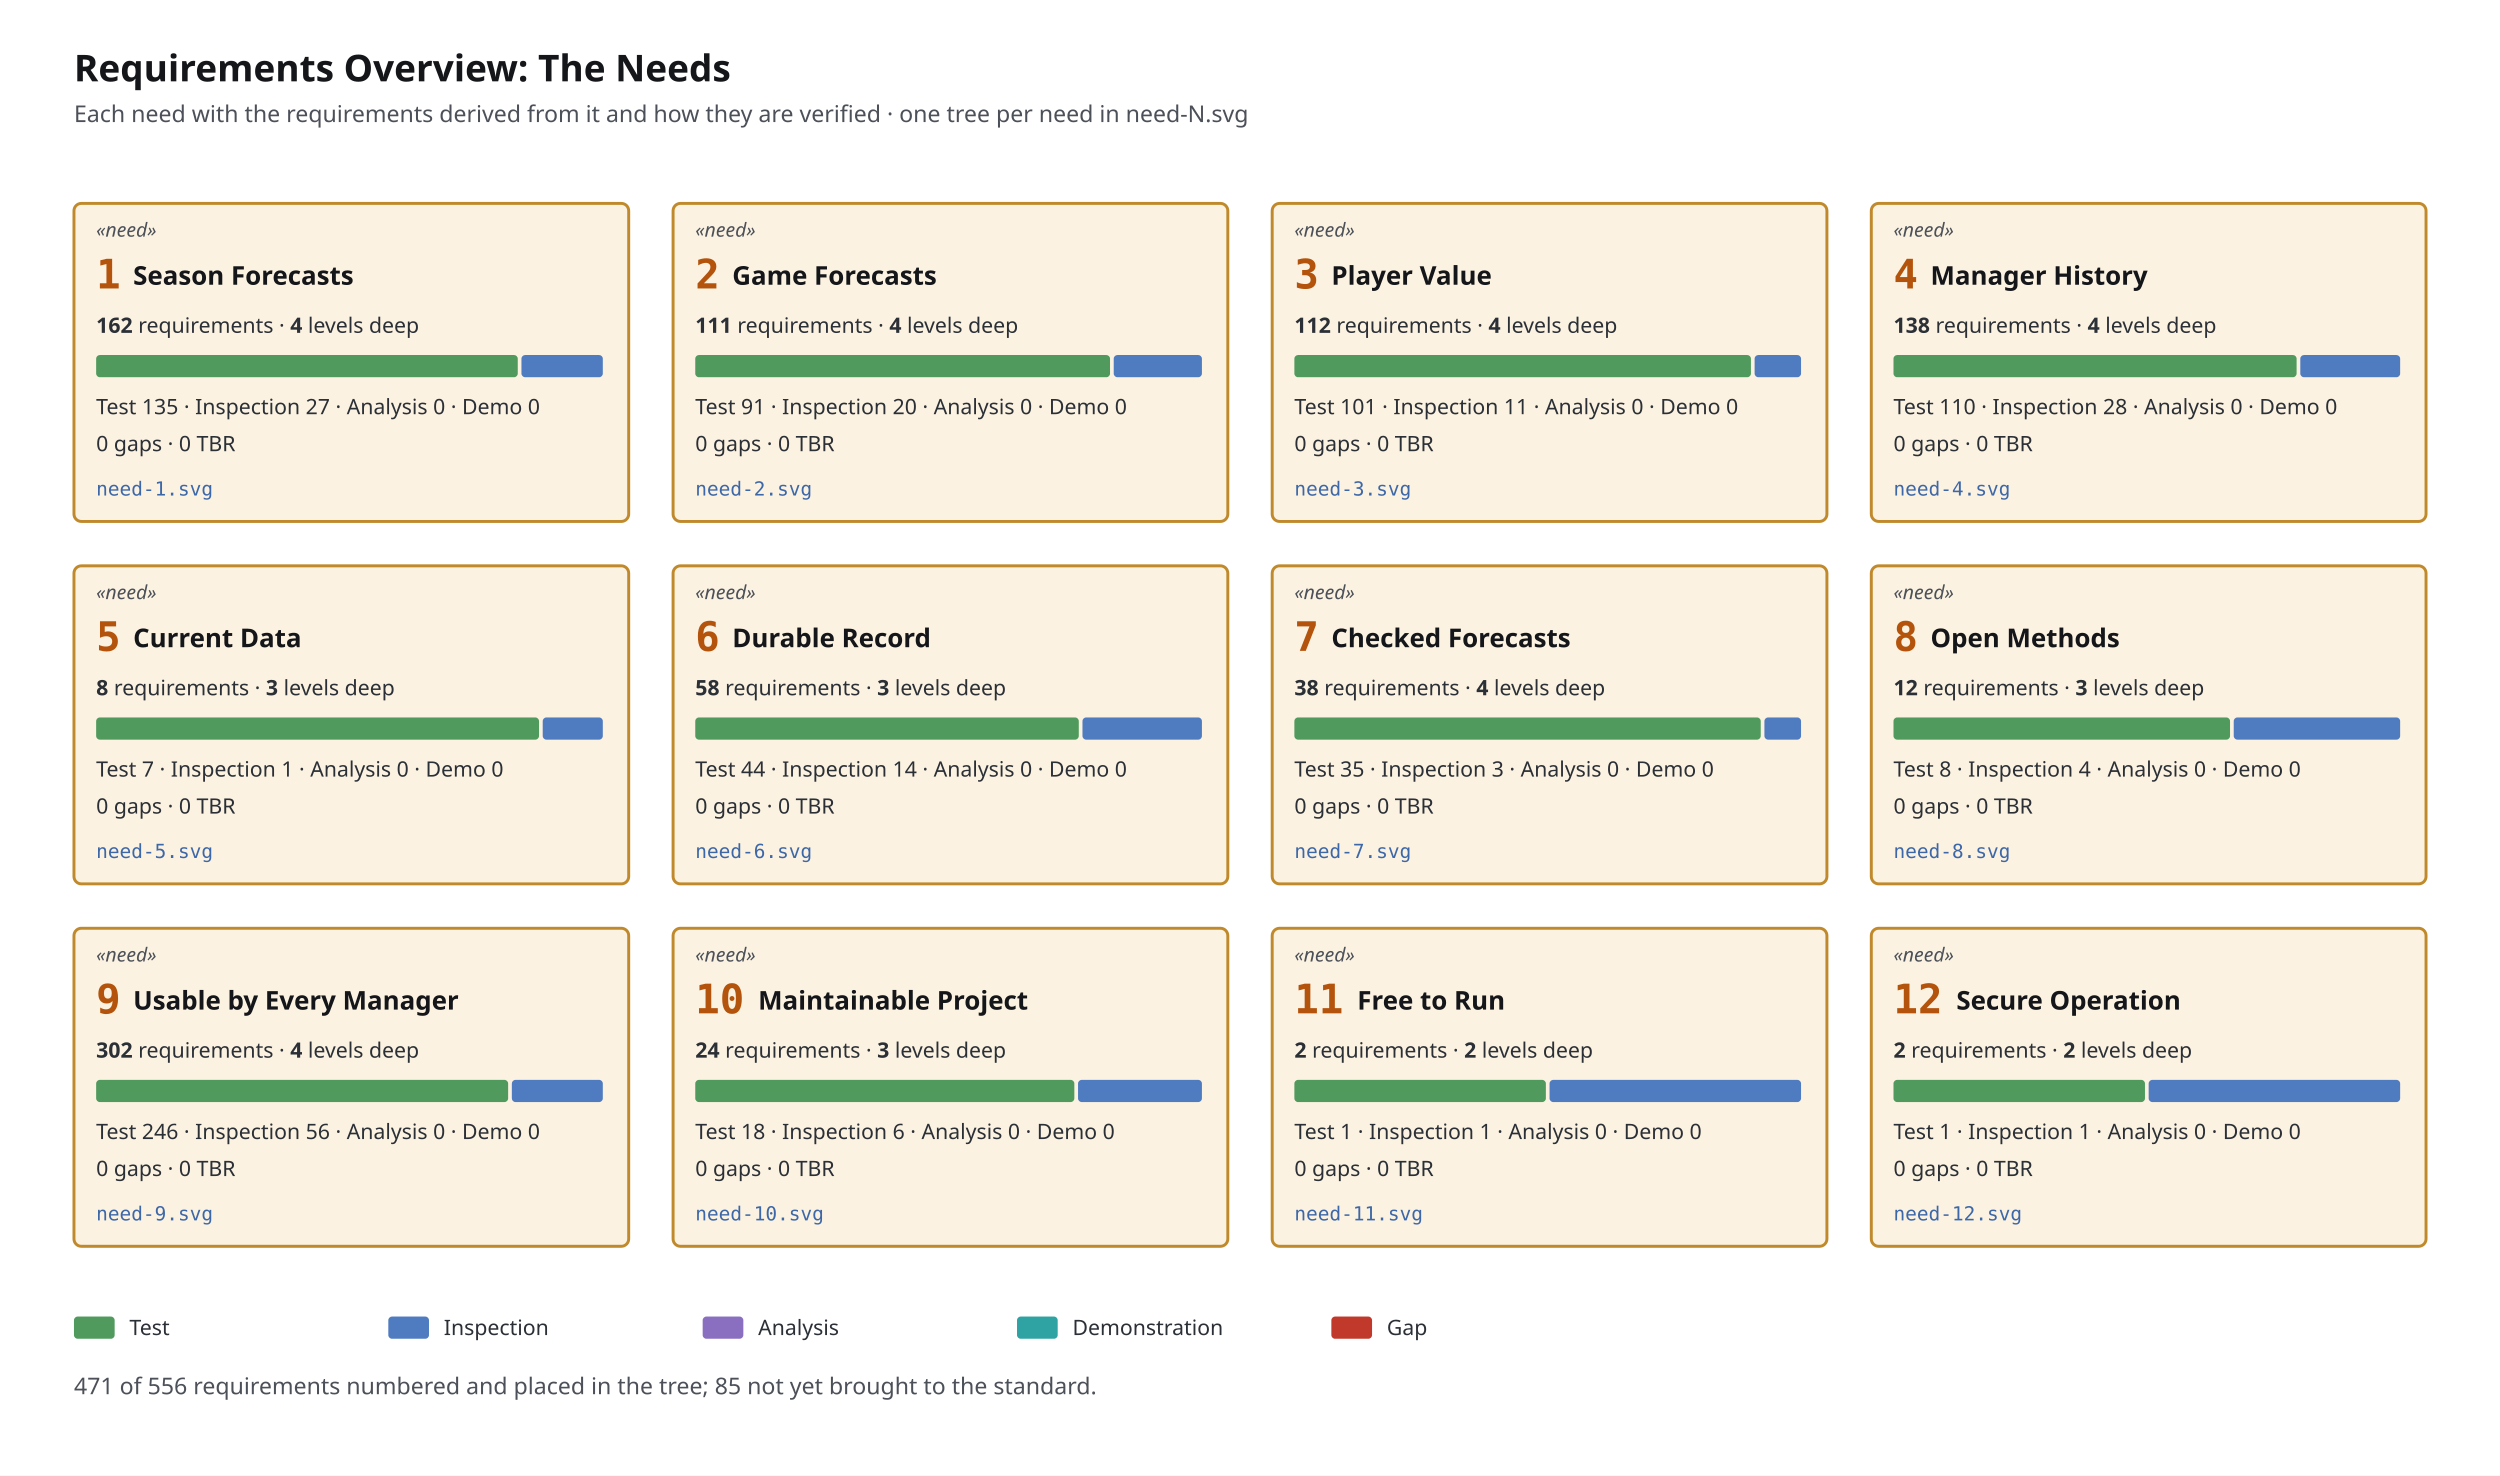
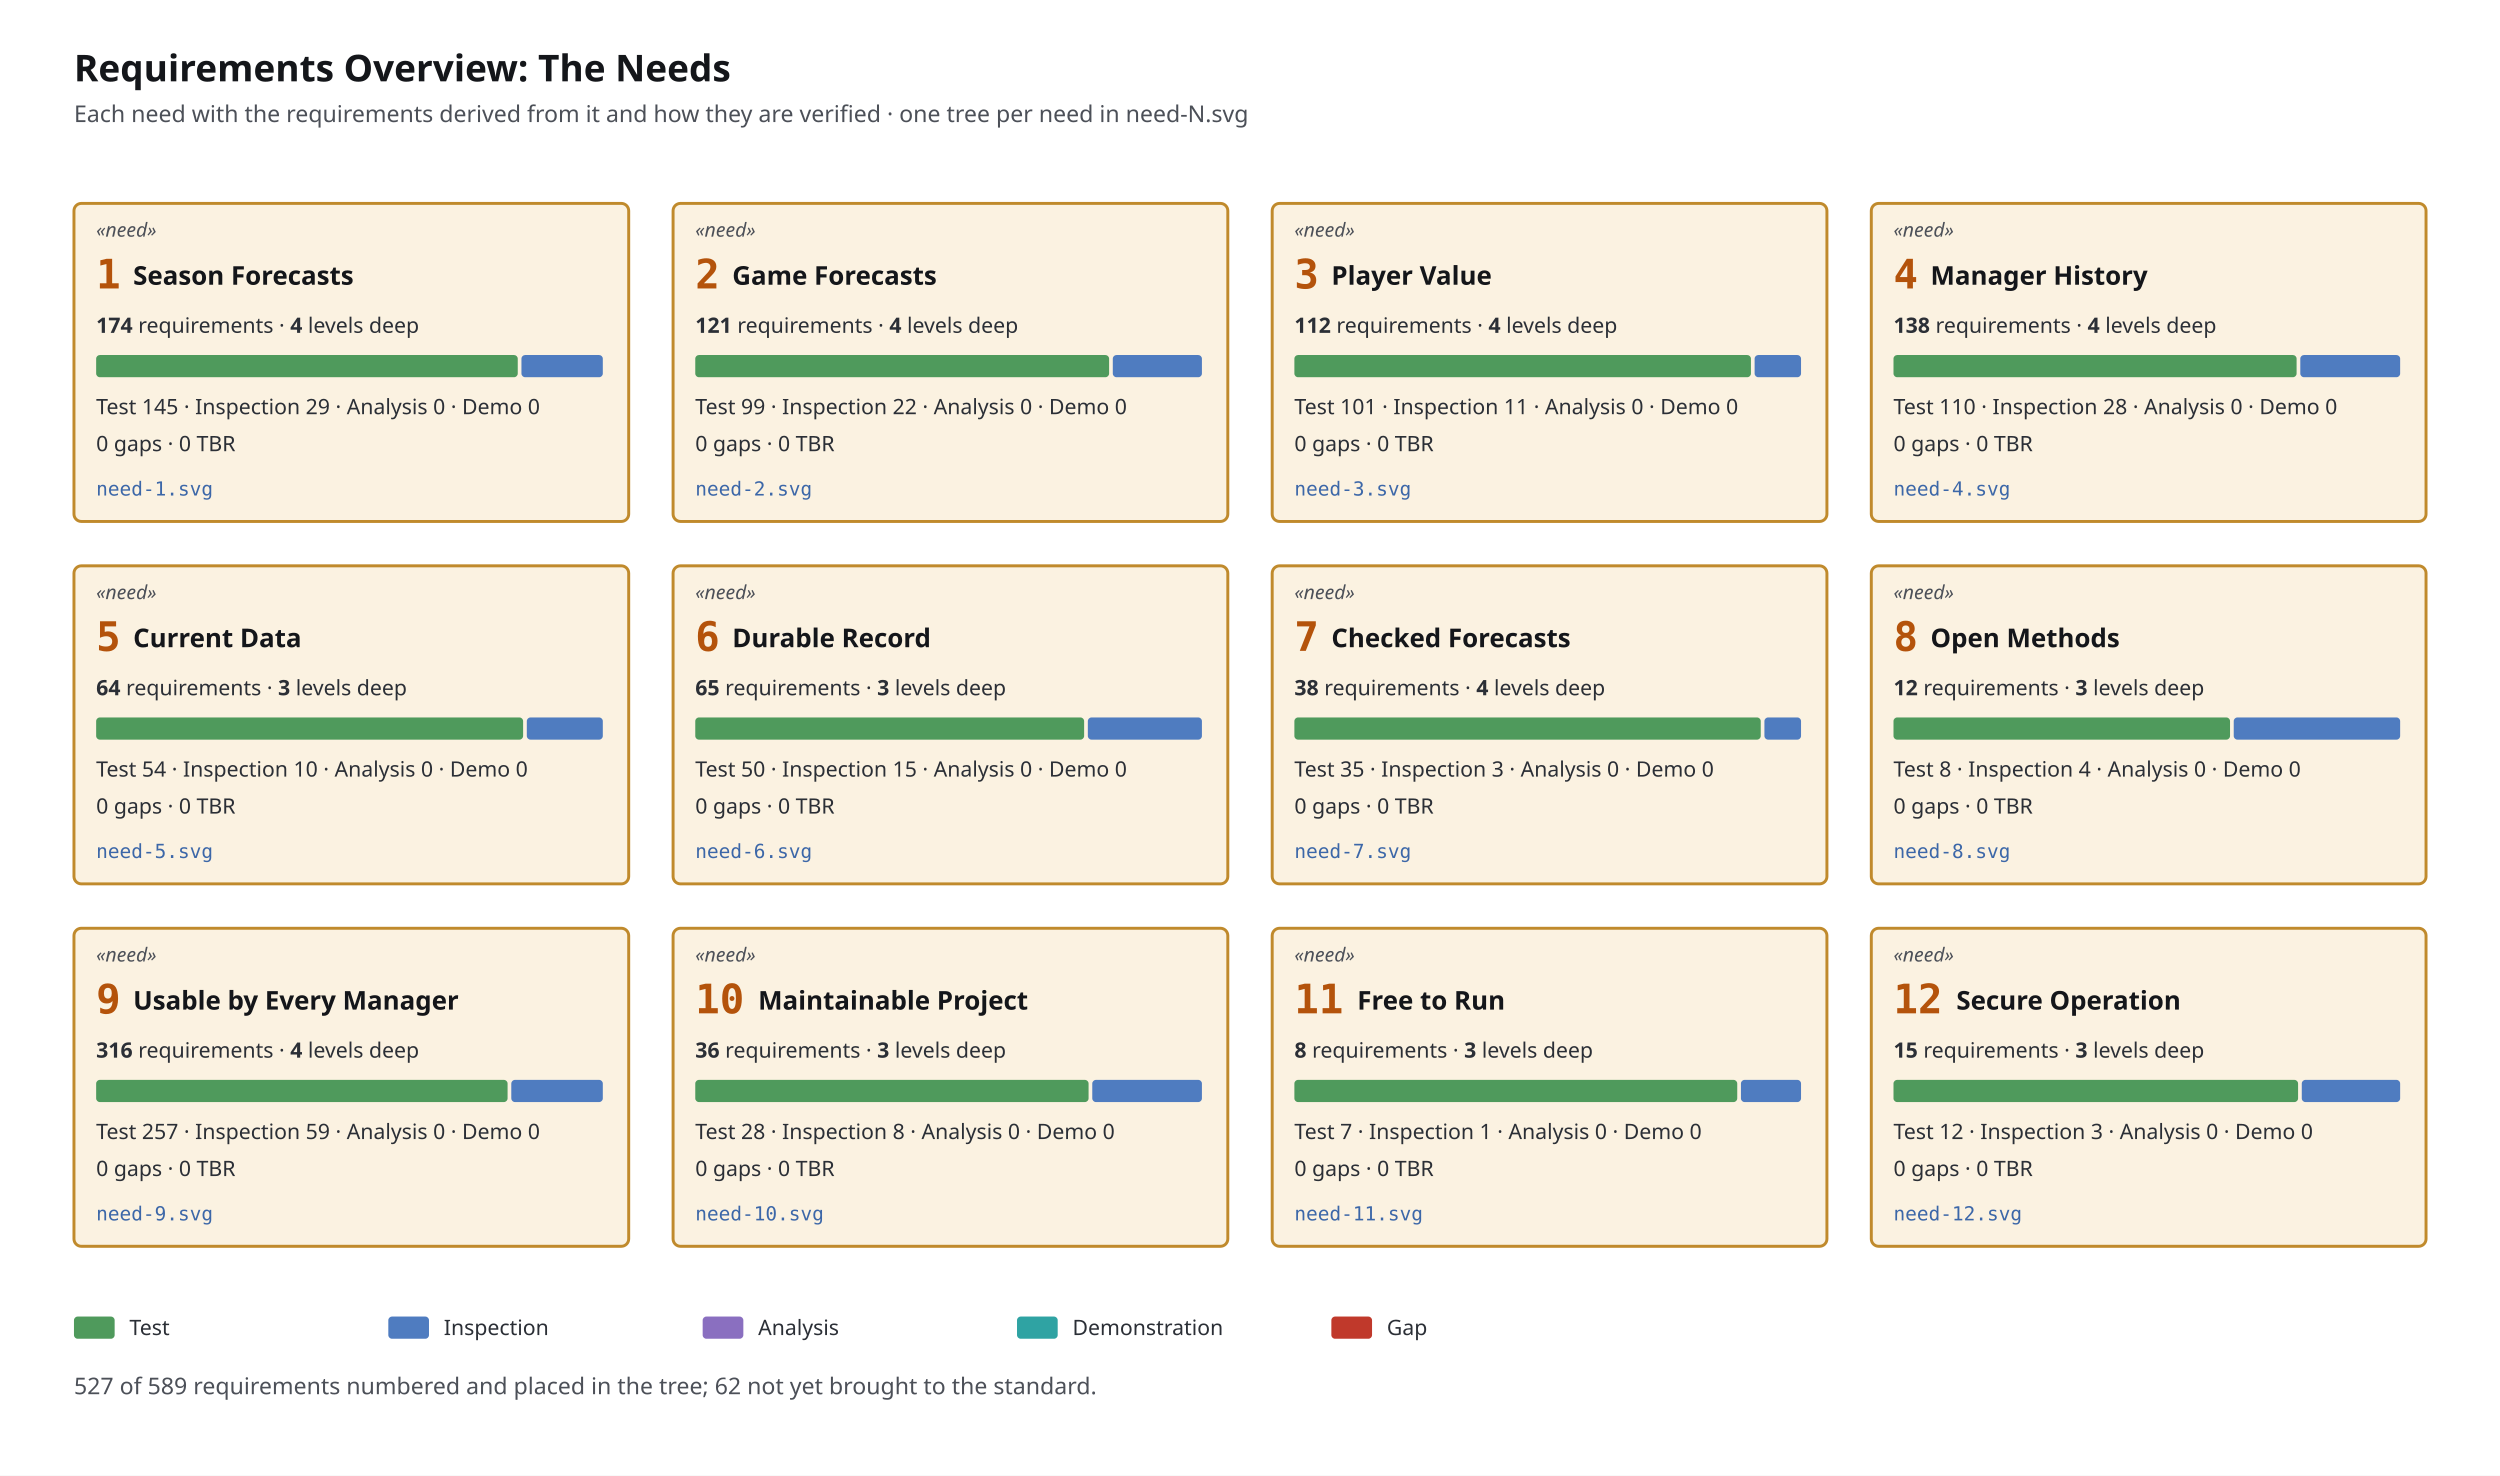
<svg xmlns="http://www.w3.org/2000/svg" viewBox="0 0 1352 798" width="1352" height="798">
  <style>
text { font-family: 'Segoe UI', system-ui, sans-serif; }
.bg { fill: #ffffff; }
.title { font-size: 20px; font-weight: 700; fill: #14161a; }
.sub { font-size: 12.5px; fill: #4c5058; }
.col { font-size: 11.5px; font-weight: 700; fill: #6b6f78; letter-spacing: 0.08em; }
.req { fill: #ffffff; stroke: #2b2f36; stroke-width: 1.4; }
.need { fill: #fbf2e1; stroke: #c08a2c; stroke-width: 1.6; }
.ext { fill: #f4f4f2; stroke: #9a9890; stroke-width: 1.2; stroke-dasharray: 4 3; }
.hdr { fill: #eef1f6; } .needhdr { fill: #f5e2bd; } .exthdr { fill: #e9e8e4; }
.ster { font-size: 10.5px; fill: #4c5058; font-style: italic; }
.rid { font-size: 12.5px; font-weight: 800; fill: #14161a; font-family: ui-monospace, Consolas, monospace; }
.rname { font-size: 12.5px; font-weight: 700; fill: #14161a; }
.rtext { font-size: 11px; fill: #2b2f36; }
.spec { font-size: 10.5px; fill: #3c67a8; font-family: ui-monospace, Consolas, monospace; }
.tc { fill: #e8f5ea; stroke: #4f9a5c; stroke-width: 1.3; }
.insp { fill: #e8f0fb; stroke: #4f7cc0; stroke-width: 1.3; }
.anal { fill: #f1ecfa; stroke: #8a6fc0; stroke-width: 1.3; }
.gap { fill: #fdecec; stroke: #c0392b; stroke-width: 1.3; stroke-dasharray: 5 3; }
.none { fill: #fdecec; stroke: #c0392b; stroke-width: 1.3; }
.tctext { font-size: 10.5px; fill: #14161a; font-family: ui-monospace, Consolas, monospace; }
.tbr { fill: #b4530b; } .tbrt { font-size: 10px; font-weight: 800; fill: #ffffff; }
.derive { fill: none; stroke: #2b2f36; stroke-width: 1.4; stroke-dasharray: 6 3; }
.trace { fill: none; stroke: #8a8880; stroke-width: 1.4; stroke-dasharray: 2 3; }
.verify { fill: none; stroke: #4f9a5c; stroke-width: 1.3; stroke-dasharray: 6 3; }
.vgap { fill: none; stroke: #c0392b; stroke-width: 1.3; stroke-dasharray: 6 3; }
.elab { font-size: 10px; fill: #4c5058; font-style: italic; }
.lg { font-size: 11.5px; fill: #2b2f36; }
.nnum { font-size: 22px; font-weight: 800; fill: #b4530b; font-family: ui-monospace, Consolas, monospace; }
.nname { font-size: 14px; font-weight: 700; fill: #14161a; }
.stat { font-size: 11.5px; fill: #2b2f36; } .statn { font-weight: 800; } .gapn { font-weight: 800; fill: #c0392b; }
.bt { fill: #4f9a5c; } .bi { fill: #4f7cc0; } .ba { fill: #8a6fc0; } .bd { fill: #2fa3a3; } .bgp { fill: #c0392b; } .bempty { fill: #e4e2dc; }
</style>
  <defs>
    <marker id="open" viewBox="0 0 12 12" refX="11" refY="6" markerWidth="11" markerHeight="11" orient="auto">
      <path d="M1,1 L11,6 L1,11" fill="none" stroke="#2b2f36" stroke-width="1.4" />
    </marker>
    <marker id="openg" viewBox="0 0 12 12" refX="11" refY="6" markerWidth="11" markerHeight="11" orient="auto">
      <path d="M1,1 L11,6 L1,11" fill="none" stroke="#8a8880" stroke-width="1.4" />
    </marker>
    <marker id="openv" viewBox="0 0 12 12" refX="11" refY="6" markerWidth="11" markerHeight="11" orient="auto">
      <path d="M1,1 L11,6 L1,11" fill="none" stroke="#4f9a5c" stroke-width="1.4" />
    </marker>
    <marker id="openr" viewBox="0 0 12 12" refX="11" refY="6" markerWidth="11" markerHeight="11" orient="auto">
      <path d="M1,1 L11,6 L1,11" fill="none" stroke="#c0392b" stroke-width="1.4" />
    </marker>
  </defs>
  <rect class="bg" width="1352" height="798" />
  <text class="title" x="40" y="44">Requirements Overview: The Needs</text>
  <text class="sub" x="40" y="66">Each need with the requirements derived from it and how they are verified · one tree per need in need-N.svg</text>
  <rect class="need" x="40" y="110" width="300" height="172" rx="4" />
  <text class="ster" x="52" y="128">«need»</text>
  <text class="nnum" x="52" y="156">1</text>
  <text class="nname" x="72" y="154">Season Forecasts</text>
  <text class="stat" x="52" y="180">
-     <tspan class="statn">162</tspan> requirements · <tspan class="statn">4</tspan> levels deep</text>
+     <tspan class="statn">174</tspan> requirements · <tspan class="statn">4</tspan> levels deep</text>
  <rect class="bt" x="52.0" y="192" width="228.0" height="12" rx="2" />
  <rect class="bi" x="282.0" y="192" width="44.0" height="12" rx="2" />
-   <text class="stat" x="52" y="224">Test 135 · Inspection 27 · Analysis 0 · Demo 0</text>
+   <text class="stat" x="52" y="224">Test 145 · Inspection 29 · Analysis 0 · Demo 0</text>
  <text class="stat" x="52" y="244">0 gaps · 0 TBR</text>
  <text class="spec" x="52" y="268">need-1.svg</text>
  <rect class="need" x="364" y="110" width="300" height="172" rx="4" />
  <text class="ster" x="376" y="128">«need»</text>
  <text class="nnum" x="376" y="156">2</text>
  <text class="nname" x="396" y="154">Game Forecasts</text>
  <text class="stat" x="376" y="180">
-     <tspan class="statn">111</tspan> requirements · <tspan class="statn">4</tspan> levels deep</text>
-   <rect class="bt" x="376.0" y="192" width="224.3" height="12" rx="2" />
-   <rect class="bi" x="602.3" y="192" width="47.7" height="12" rx="2" />
-   <text class="stat" x="376" y="224">Test 91 · Inspection 20 · Analysis 0 · Demo 0</text>
+     <tspan class="statn">121</tspan> requirements · <tspan class="statn">4</tspan> levels deep</text>
+   <rect class="bt" x="376.0" y="192" width="223.8" height="12" rx="2" />
+   <rect class="bi" x="601.8" y="192" width="48.2" height="12" rx="2" />
+   <text class="stat" x="376" y="224">Test 99 · Inspection 22 · Analysis 0 · Demo 0</text>
  <text class="stat" x="376" y="244">0 gaps · 0 TBR</text>
  <text class="spec" x="376" y="268">need-2.svg</text>
  <rect class="need" x="688" y="110" width="300" height="172" rx="4" />
  <text class="ster" x="700" y="128">«need»</text>
  <text class="nnum" x="700" y="156">3</text>
  <text class="nname" x="720" y="154">Player Value</text>
  <text class="stat" x="700" y="180">
    <tspan class="statn">112</tspan> requirements · <tspan class="statn">4</tspan> levels deep</text>
  <rect class="bt" x="700.0" y="192" width="246.9" height="12" rx="2" />
  <rect class="bi" x="948.9" y="192" width="25.1" height="12" rx="2" />
  <text class="stat" x="700" y="224">Test 101 · Inspection 11 · Analysis 0 · Demo 0</text>
  <text class="stat" x="700" y="244">0 gaps · 0 TBR</text>
  <text class="spec" x="700" y="268">need-3.svg</text>
  <rect class="need" x="1012" y="110" width="300" height="172" rx="4" />
  <text class="ster" x="1024" y="128">«need»</text>
  <text class="nnum" x="1024" y="156">4</text>
  <text class="nname" x="1044" y="154">Manager History</text>
  <text class="stat" x="1024" y="180">
    <tspan class="statn">138</tspan> requirements · <tspan class="statn">4</tspan> levels deep</text>
  <rect class="bt" x="1024.0" y="192" width="218.0" height="12" rx="2" />
  <rect class="bi" x="1244.0" y="192" width="54.0" height="12" rx="2" />
  <text class="stat" x="1024" y="224">Test 110 · Inspection 28 · Analysis 0 · Demo 0</text>
  <text class="stat" x="1024" y="244">0 gaps · 0 TBR</text>
  <text class="spec" x="1024" y="268">need-4.svg</text>
  <rect class="need" x="40" y="306" width="300" height="172" rx="4" />
  <text class="ster" x="52" y="324">«need»</text>
  <text class="nnum" x="52" y="352">5</text>
  <text class="nname" x="72" y="350">Current Data</text>
  <text class="stat" x="52" y="376">
-     <tspan class="statn">8</tspan> requirements · <tspan class="statn">3</tspan> levels deep</text>
-   <rect class="bt" x="52.0" y="388" width="239.5" height="12" rx="2" />
-   <rect class="bi" x="293.5" y="388" width="32.5" height="12" rx="2" />
-   <text class="stat" x="52" y="420">Test 7 · Inspection 1 · Analysis 0 · Demo 0</text>
+     <tspan class="statn">64</tspan> requirements · <tspan class="statn">3</tspan> levels deep</text>
+   <rect class="bt" x="52.0" y="388" width="230.9" height="12" rx="2" />
+   <rect class="bi" x="284.9" y="388" width="41.1" height="12" rx="2" />
+   <text class="stat" x="52" y="420">Test 54 · Inspection 10 · Analysis 0 · Demo 0</text>
  <text class="stat" x="52" y="440">0 gaps · 0 TBR</text>
  <text class="spec" x="52" y="464">need-5.svg</text>
  <rect class="need" x="364" y="306" width="300" height="172" rx="4" />
  <text class="ster" x="376" y="324">«need»</text>
  <text class="nnum" x="376" y="352">6</text>
  <text class="nname" x="396" y="350">Durable Record</text>
  <text class="stat" x="376" y="376">
-     <tspan class="statn">58</tspan> requirements · <tspan class="statn">3</tspan> levels deep</text>
-   <rect class="bt" x="376.0" y="388" width="207.4" height="12" rx="2" />
-   <rect class="bi" x="585.4" y="388" width="64.6" height="12" rx="2" />
-   <text class="stat" x="376" y="420">Test 44 · Inspection 14 · Analysis 0 · Demo 0</text>
+     <tspan class="statn">65</tspan> requirements · <tspan class="statn">3</tspan> levels deep</text>
+   <rect class="bt" x="376.0" y="388" width="210.3" height="12" rx="2" />
+   <rect class="bi" x="588.3" y="388" width="61.7" height="12" rx="2" />
+   <text class="stat" x="376" y="420">Test 50 · Inspection 15 · Analysis 0 · Demo 0</text>
  <text class="stat" x="376" y="440">0 gaps · 0 TBR</text>
  <text class="spec" x="376" y="464">need-6.svg</text>
  <rect class="need" x="688" y="306" width="300" height="172" rx="4" />
  <text class="ster" x="700" y="324">«need»</text>
  <text class="nnum" x="700" y="352">7</text>
  <text class="nname" x="720" y="350">Checked Forecasts</text>
  <text class="stat" x="700" y="376">
    <tspan class="statn">38</tspan> requirements · <tspan class="statn">4</tspan> levels deep</text>
  <rect class="bt" x="700.0" y="388" width="252.2" height="12" rx="2" />
  <rect class="bi" x="954.2" y="388" width="19.8" height="12" rx="2" />
  <text class="stat" x="700" y="420">Test 35 · Inspection 3 · Analysis 0 · Demo 0</text>
  <text class="stat" x="700" y="440">0 gaps · 0 TBR</text>
  <text class="spec" x="700" y="464">need-7.svg</text>
  <rect class="need" x="1012" y="306" width="300" height="172" rx="4" />
  <text class="ster" x="1024" y="324">«need»</text>
  <text class="nnum" x="1024" y="352">8</text>
  <text class="nname" x="1044" y="350">Open Methods</text>
  <text class="stat" x="1024" y="376">
    <tspan class="statn">12</tspan> requirements · <tspan class="statn">3</tspan> levels deep</text>
  <rect class="bt" x="1024.0" y="388" width="182.0" height="12" rx="2" />
  <rect class="bi" x="1208.0" y="388" width="90.0" height="12" rx="2" />
  <text class="stat" x="1024" y="420">Test 8 · Inspection 4 · Analysis 0 · Demo 0</text>
  <text class="stat" x="1024" y="440">0 gaps · 0 TBR</text>
  <text class="spec" x="1024" y="464">need-8.svg</text>
  <rect class="need" x="40" y="502" width="300" height="172" rx="4" />
  <text class="ster" x="52" y="520">«need»</text>
  <text class="nnum" x="52" y="548">9</text>
  <text class="nname" x="72" y="546">Usable by Every Manager</text>
  <text class="stat" x="52" y="572">
-     <tspan class="statn">302</tspan> requirements · <tspan class="statn">4</tspan> levels deep</text>
-   <rect class="bt" x="52.0" y="584" width="222.8" height="12" rx="2" />
-   <rect class="bi" x="276.8" y="584" width="49.2" height="12" rx="2" />
-   <text class="stat" x="52" y="616">Test 246 · Inspection 56 · Analysis 0 · Demo 0</text>
+     <tspan class="statn">316</tspan> requirements · <tspan class="statn">4</tspan> levels deep</text>
+   <rect class="bt" x="52.0" y="584" width="222.5" height="12" rx="2" />
+   <rect class="bi" x="276.5" y="584" width="49.5" height="12" rx="2" />
+   <text class="stat" x="52" y="616">Test 257 · Inspection 59 · Analysis 0 · Demo 0</text>
  <text class="stat" x="52" y="636">0 gaps · 0 TBR</text>
  <text class="spec" x="52" y="660">need-9.svg</text>
  <rect class="need" x="364" y="502" width="300" height="172" rx="4" />
  <text class="ster" x="376" y="520">«need»</text>
  <text class="nnum" x="376" y="548">10</text>
  <text class="nname" x="410" y="546">Maintainable Project</text>
  <text class="stat" x="376" y="572">
-     <tspan class="statn">24</tspan> requirements · <tspan class="statn">3</tspan> levels deep</text>
-   <rect class="bt" x="376.0" y="584" width="205.0" height="12" rx="2" />
-   <rect class="bi" x="583.0" y="584" width="67.0" height="12" rx="2" />
-   <text class="stat" x="376" y="616">Test 18 · Inspection 6 · Analysis 0 · Demo 0</text>
+     <tspan class="statn">36</tspan> requirements · <tspan class="statn">3</tspan> levels deep</text>
+   <rect class="bt" x="376.0" y="584" width="212.7" height="12" rx="2" />
+   <rect class="bi" x="590.7" y="584" width="59.3" height="12" rx="2" />
+   <text class="stat" x="376" y="616">Test 28 · Inspection 8 · Analysis 0 · Demo 0</text>
  <text class="stat" x="376" y="636">0 gaps · 0 TBR</text>
  <text class="spec" x="376" y="660">need-10.svg</text>
  <rect class="need" x="688" y="502" width="300" height="172" rx="4" />
  <text class="ster" x="700" y="520">«need»</text>
  <text class="nnum" x="700" y="548">11</text>
  <text class="nname" x="734" y="546">Free to Run</text>
  <text class="stat" x="700" y="572">
-     <tspan class="statn">2</tspan> requirements · <tspan class="statn">2</tspan> levels deep</text>
-   <rect class="bt" x="700.0" y="584" width="136.0" height="12" rx="2" />
-   <rect class="bi" x="838.0" y="584" width="136.0" height="12" rx="2" />
-   <text class="stat" x="700" y="616">Test 1 · Inspection 1 · Analysis 0 · Demo 0</text>
+     <tspan class="statn">8</tspan> requirements · <tspan class="statn">3</tspan> levels deep</text>
+   <rect class="bt" x="700.0" y="584" width="239.5" height="12" rx="2" />
+   <rect class="bi" x="941.5" y="584" width="32.5" height="12" rx="2" />
+   <text class="stat" x="700" y="616">Test 7 · Inspection 1 · Analysis 0 · Demo 0</text>
  <text class="stat" x="700" y="636">0 gaps · 0 TBR</text>
  <text class="spec" x="700" y="660">need-11.svg</text>
  <rect class="need" x="1012" y="502" width="300" height="172" rx="4" />
  <text class="ster" x="1024" y="520">«need»</text>
  <text class="nnum" x="1024" y="548">12</text>
  <text class="nname" x="1058" y="546">Secure Operation</text>
  <text class="stat" x="1024" y="572">
-     <tspan class="statn">2</tspan> requirements · <tspan class="statn">2</tspan> levels deep</text>
-   <rect class="bt" x="1024.0" y="584" width="136.0" height="12" rx="2" />
-   <rect class="bi" x="1162.0" y="584" width="136.0" height="12" rx="2" />
-   <text class="stat" x="1024" y="616">Test 1 · Inspection 1 · Analysis 0 · Demo 0</text>
+     <tspan class="statn">15</tspan> requirements · <tspan class="statn">3</tspan> levels deep</text>
+   <rect class="bt" x="1024.0" y="584" width="218.8" height="12" rx="2" />
+   <rect class="bi" x="1244.8" y="584" width="53.2" height="12" rx="2" />
+   <text class="stat" x="1024" y="616">Test 12 · Inspection 3 · Analysis 0 · Demo 0</text>
  <text class="stat" x="1024" y="636">0 gaps · 0 TBR</text>
  <text class="spec" x="1024" y="660">need-12.svg</text>
  <rect class="bt" x="40" y="712" width="22" height="12" rx="2" />
  <text class="lg" x="70" y="722">Test</text>
  <rect class="bi" x="210" y="712" width="22" height="12" rx="2" />
  <text class="lg" x="240" y="722">Inspection</text>
  <rect class="ba" x="380" y="712" width="22" height="12" rx="2" />
  <text class="lg" x="410" y="722">Analysis</text>
  <rect class="bd" x="550" y="712" width="22" height="12" rx="2" />
  <text class="lg" x="580" y="722">Demonstration</text>
  <rect class="bgp" x="720" y="712" width="22" height="12" rx="2" />
  <text class="lg" x="750" y="722">Gap</text>
-   <text class="sub" x="40" y="754">471 of 556 requirements numbered and placed in the tree; 85 not yet brought to the standard.</text>
+   <text class="sub" x="40" y="754">527 of 589 requirements numbered and placed in the tree; 62 not yet brought to the standard.</text>
</svg>
